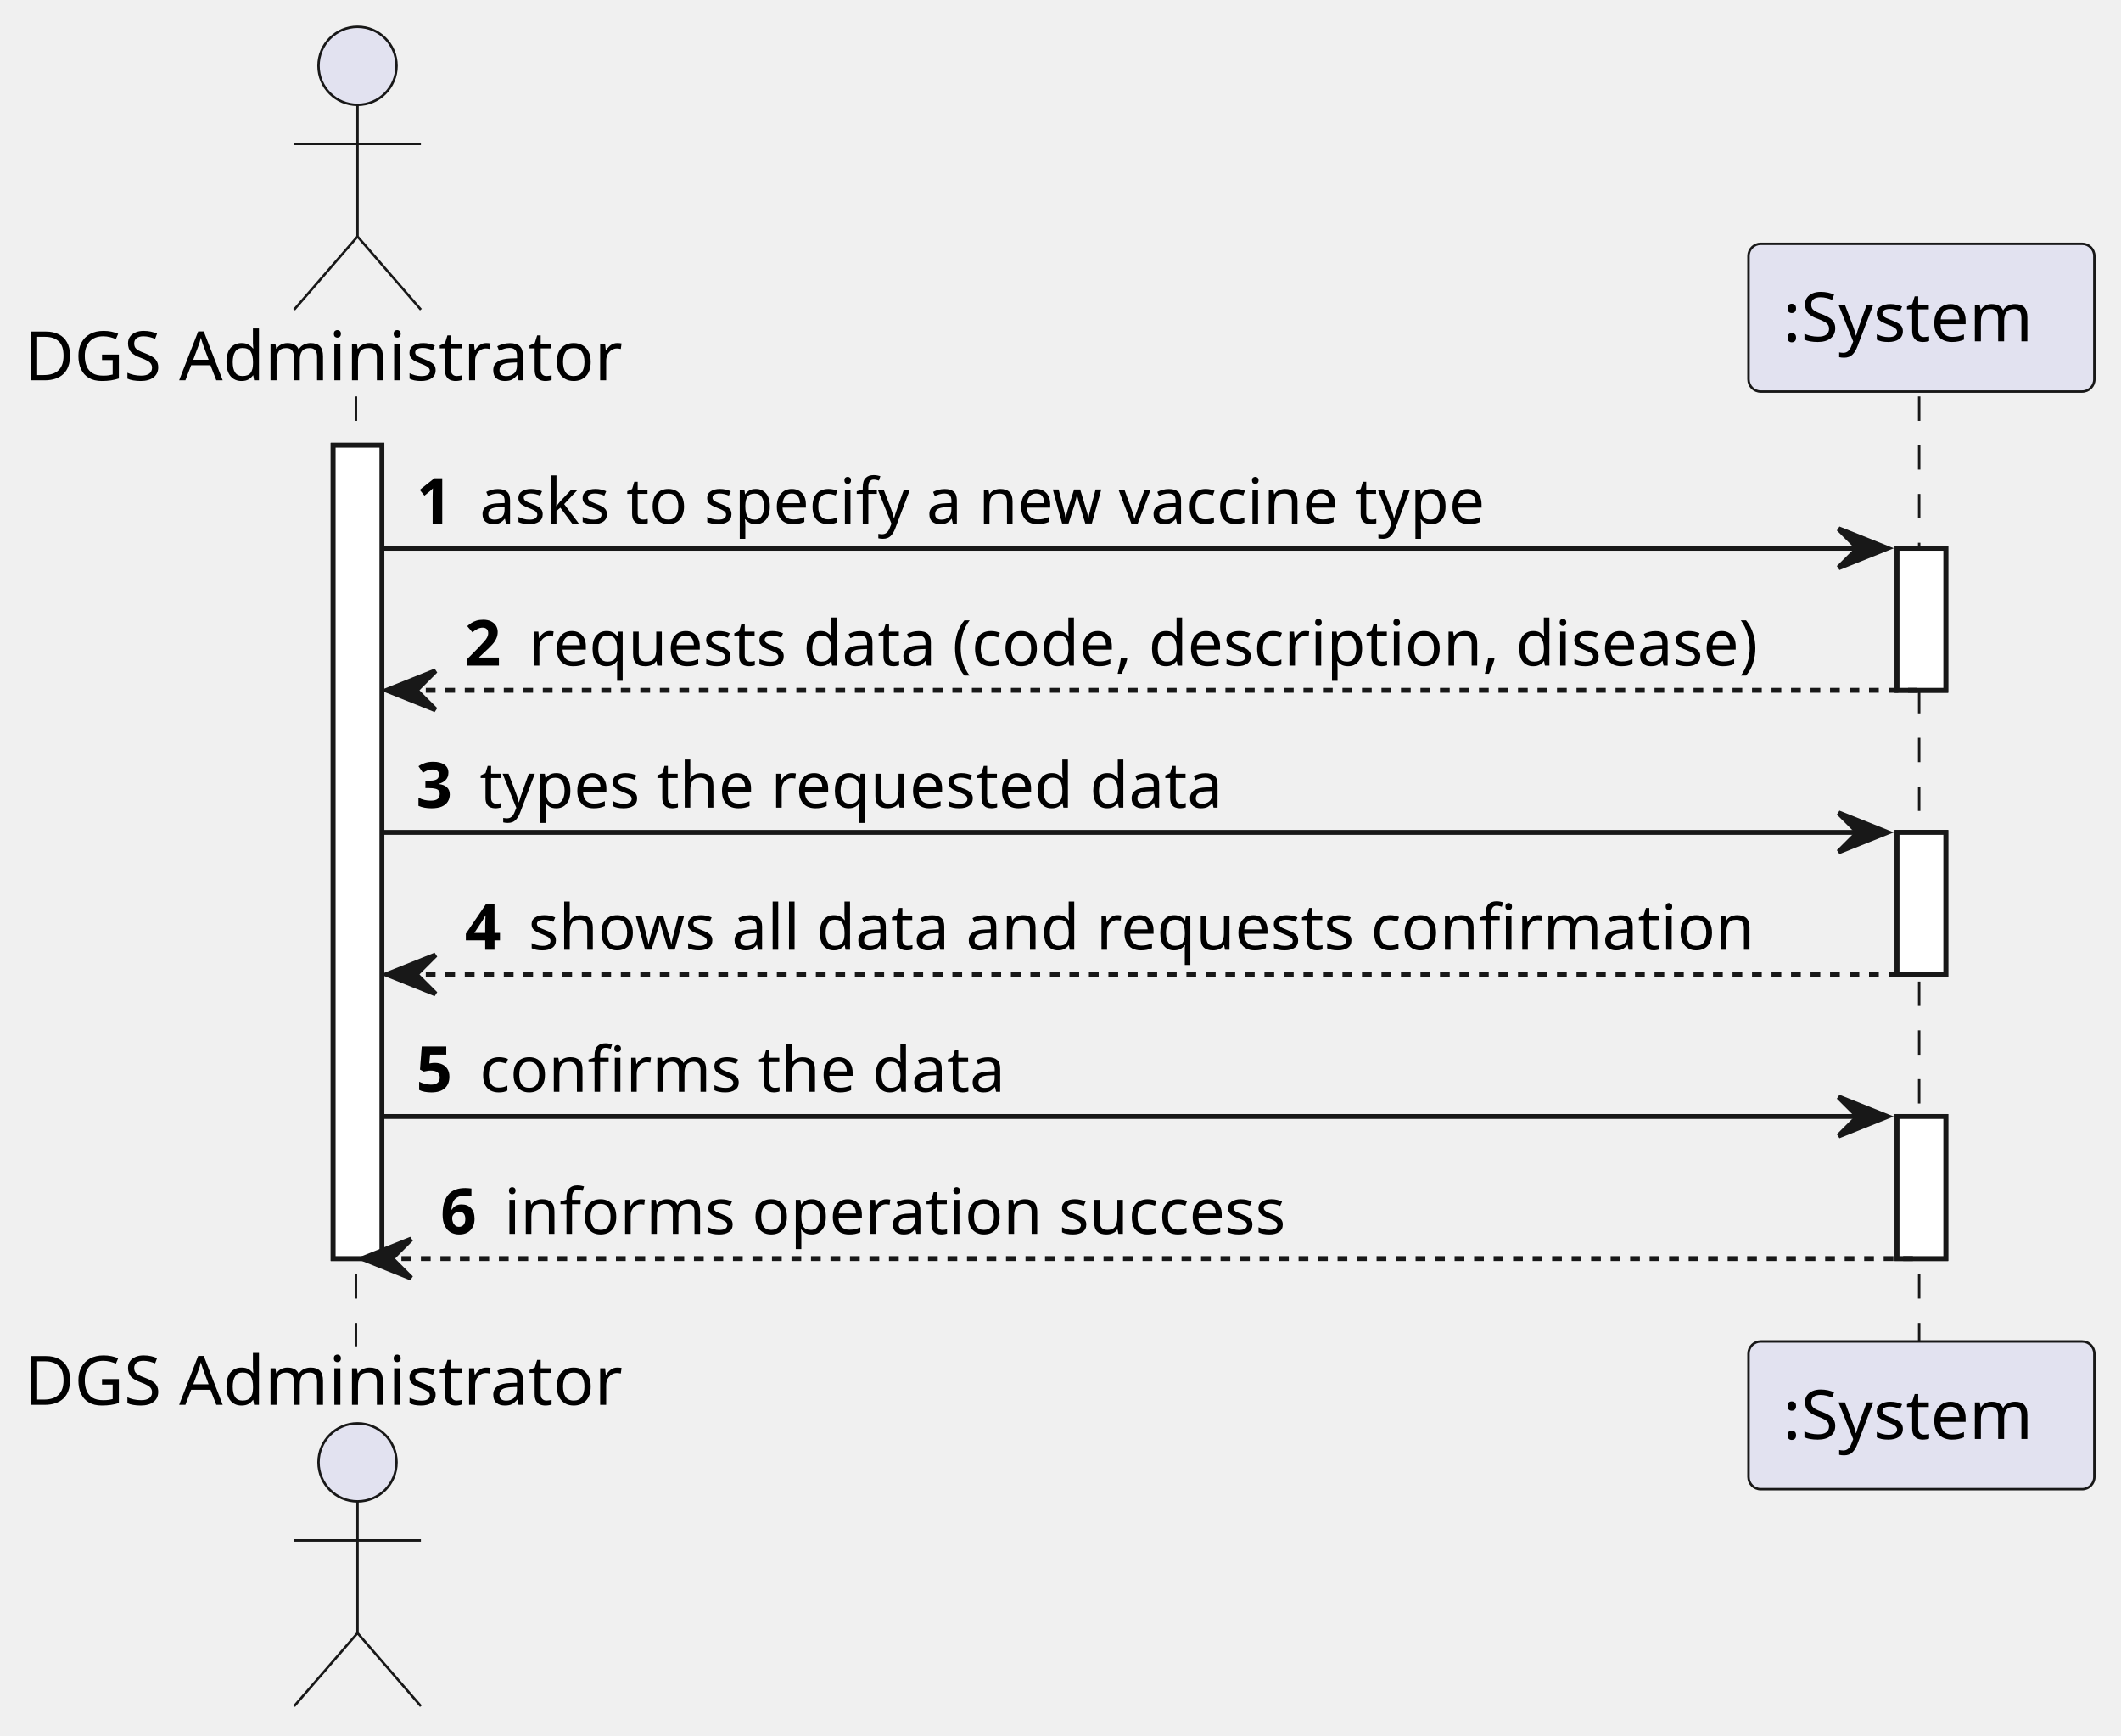
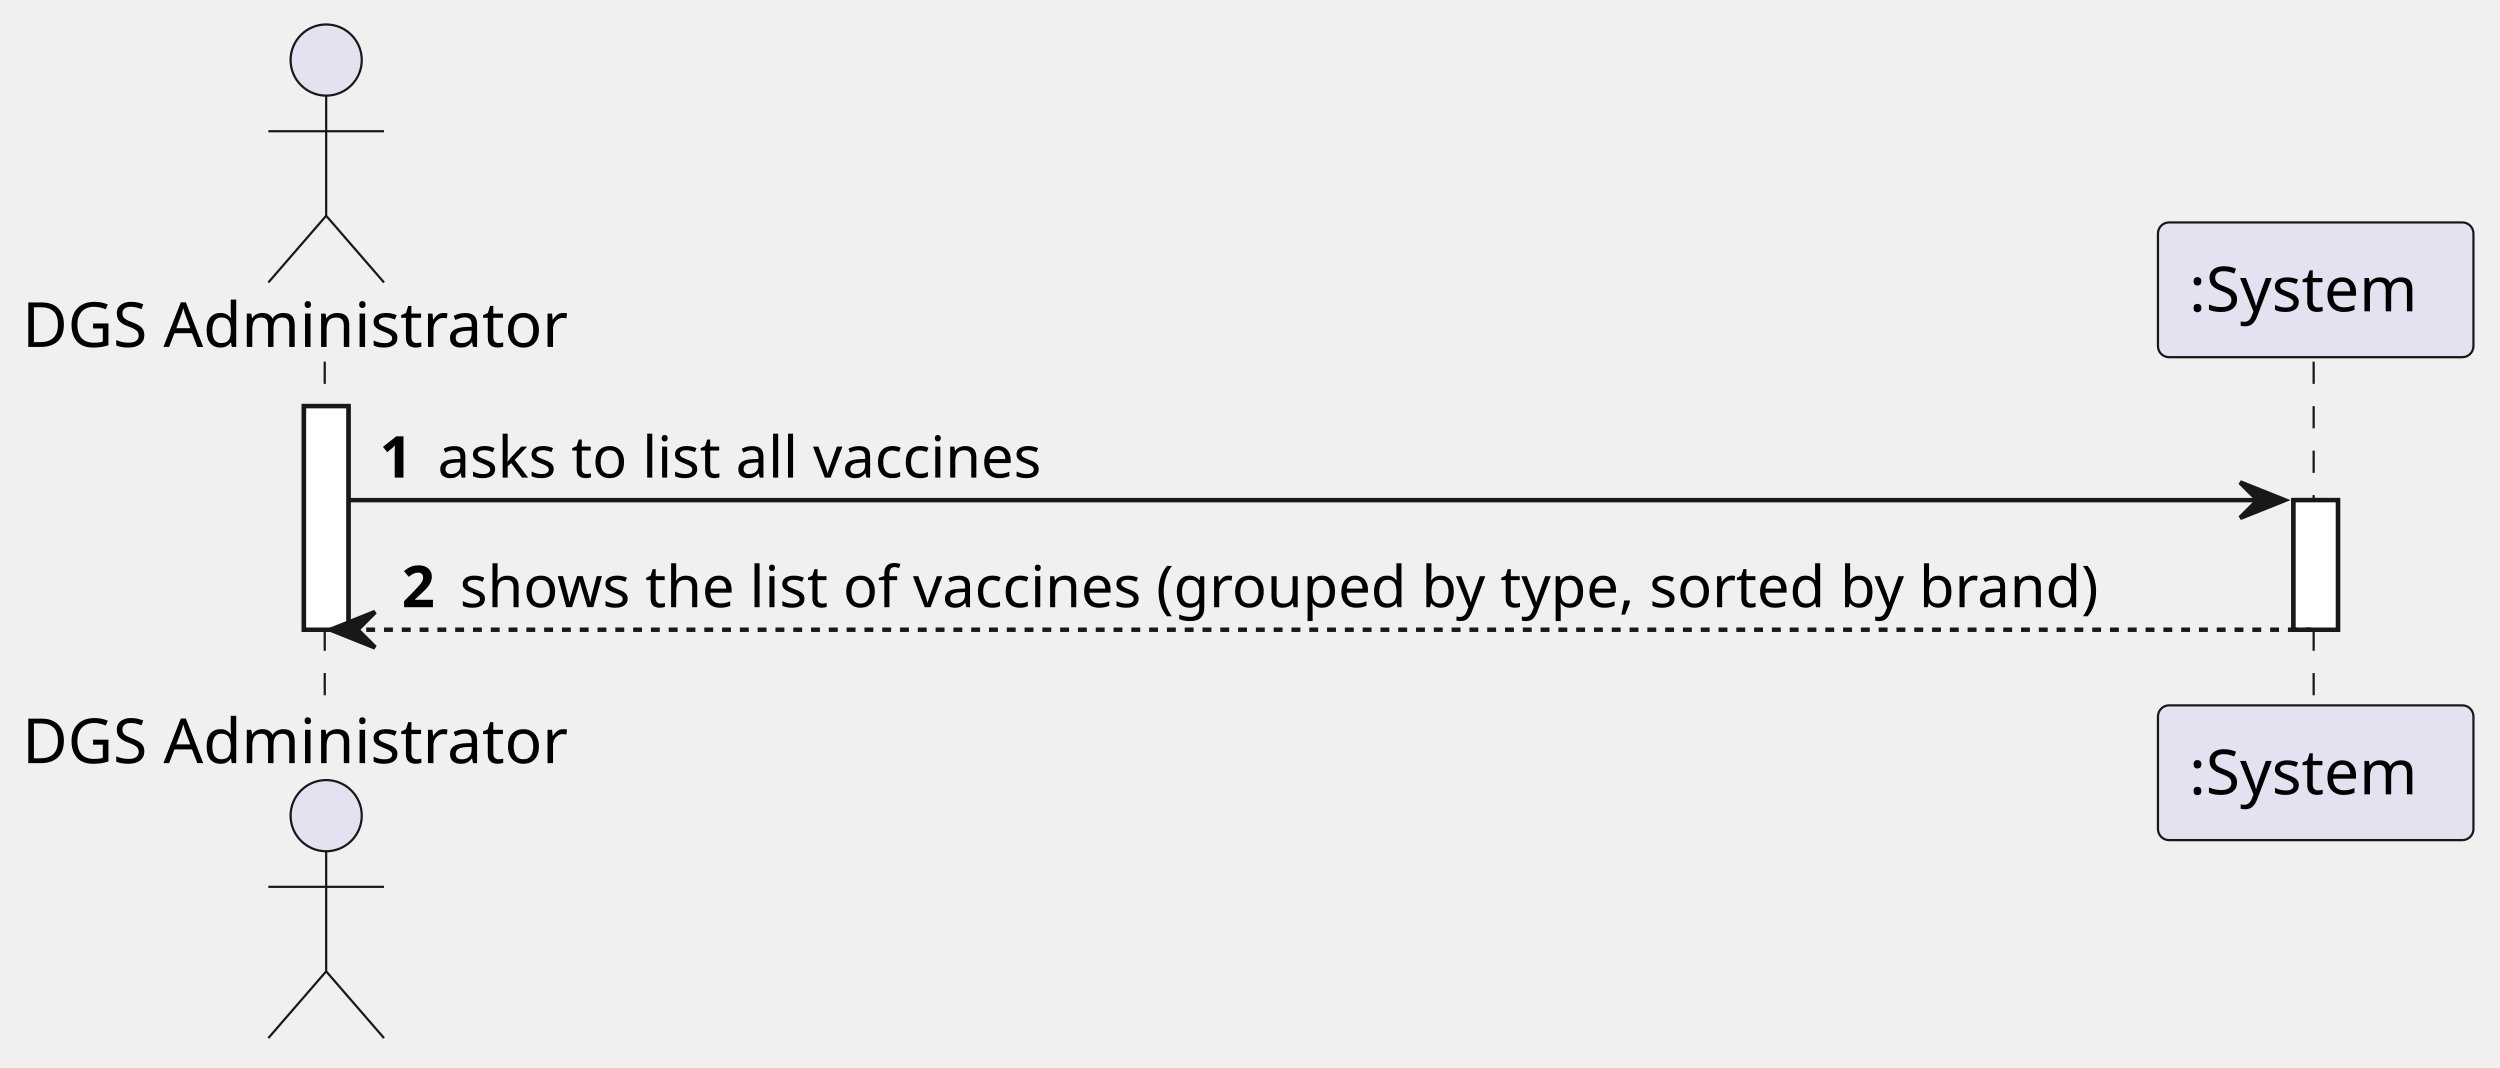
- <svg xmlns="http://www.w3.org/2000/svg" contentStyleType="text/css" data-diagram-type="SEQUENCE" height="356px" preserveAspectRatio="none" style="width:435px;height:356px;background:#FFFFFF;" version="1.1" viewBox="0 0 435 356" width="435px" zoomAndPan="magnify">
+ <svg xmlns="http://www.w3.org/2000/svg" contentStyleType="text/css" data-diagram-type="SEQUENCE" height="240px" preserveAspectRatio="none" style="width:562px;height:240px;background:#FFFFFF;" version="1.1" viewBox="0 0 562 240" width="562px" zoomAndPan="magnify">
  <defs />
  <g>
    <g>
-       <rect fill="#FFFFFF" height="166.797" style="stroke:#181818;stroke-width:1;" width="10" x="68.324" y="91.297" />
+       <rect fill="#FFFFFF" height="50.266" style="stroke:#181818;stroke-width:1;" width="10" x="68.324" y="91.297" />
    </g>
    <g>
-       <rect fill="#FFFFFF" height="29.133" style="stroke:#181818;stroke-width:1;" width="10" x="389.068" y="112.43" />
+       <rect fill="#FFFFFF" height="29.133" style="stroke:#181818;stroke-width:1;" width="10" x="515.57" y="112.43" />
    </g>
    <g>
-       <rect fill="#FFFFFF" height="29.133" style="stroke:#181818;stroke-width:1;" width="10" x="389.068" y="170.695" />
+       <rect fill="#000000" fill-opacity="0" height="78.266" width="8" x="69.324" y="81.297" />
+       <line style="stroke:#181818;stroke-width:0.5;stroke-dasharray:5,5;" x1="73" x2="73" y1="81.297" y2="159.562" />
    </g>
    <g>
-       <rect fill="#FFFFFF" height="29.133" style="stroke:#181818;stroke-width:1;" width="10" x="389.068" y="228.961" />
-     </g>
-     <g>
-       <rect fill="#000000" fill-opacity="0" height="194.797" width="8" x="69.324" y="81.297" />
-       <line style="stroke:#181818;stroke-width:0.5;stroke-dasharray:5,5;" x1="73" x2="73" y1="81.297" y2="276.094" />
-     </g>
-     <g>
-       <rect fill="#000000" fill-opacity="0" height="194.797" width="8" x="390.068" y="81.297" />
-       <line style="stroke:#181818;stroke-width:0.5;stroke-dasharray:5,5;" x1="393.606" x2="393.606" y1="81.297" y2="276.094" />
+       <rect fill="#000000" fill-opacity="0" height="78.266" width="8" x="516.57" y="81.297" />
+       <line style="stroke:#181818;stroke-width:0.5;stroke-dasharray:5,5;" x1="520.109" x2="520.109" y1="81.297" y2="159.562" />
    </g>
    <g class="participant participant-head" data-participant="Admin">
      <text fill="#000000" font-family="sans-serif" font-size="14" lengthAdjust="spacing" textLength="130.648" x="5" y="77.995">DGS Administrator</text>
      <ellipse cx="73.324" cy="13.5" fill="#E2E2F0" rx="8" ry="8" style="stroke:#181818;stroke-width:0.5;" />
      <path d="M73.324,21.5 L73.324,48.5 M60.324,29.5 L86.324,29.5 M73.324,48.5 L60.324,63.5 M73.324,48.5 L86.324,63.5" fill="none" style="stroke:#181818;stroke-width:0.5;" />
    </g>
    <g class="participant participant-tail" data-participant="Admin">
-       <text fill="#000000" font-family="sans-serif" font-size="14" lengthAdjust="spacing" textLength="130.648" x="5" y="288.089">DGS Administrator</text>
-       <ellipse cx="73.324" cy="299.891" fill="#E2E2F0" rx="8" ry="8" style="stroke:#181818;stroke-width:0.5;" />
-       <path d="M73.324,307.891 L73.324,334.891 M60.324,315.891 L86.324,315.891 M73.324,334.891 L60.324,349.891 M73.324,334.891 L86.324,349.891" fill="none" style="stroke:#181818;stroke-width:0.5;" />
+       <text fill="#000000" font-family="sans-serif" font-size="14" lengthAdjust="spacing" textLength="130.648" x="5" y="171.558">DGS Administrator</text>
+       <ellipse cx="73.324" cy="183.359" fill="#E2E2F0" rx="8" ry="8" style="stroke:#181818;stroke-width:0.5;" />
+       <path d="M73.324,191.359 L73.324,218.359 M60.324,199.359 L86.324,199.359 M73.324,218.359 L60.324,233.359 M73.324,218.359 L86.324,233.359" fill="none" style="stroke:#181818;stroke-width:0.5;" />
    </g>
    <g class="participant participant-head" data-participant="System">
-       <rect fill="#E2E2F0" height="30.297" rx="2.5" ry="2.5" style="stroke:#181818;stroke-width:0.5;" width="70.923" x="358.606" y="50" />
-       <text fill="#000000" font-family="sans-serif" font-size="14" lengthAdjust="spacing" textLength="56.923" x="365.606" y="69.995">:System</text>
+       <rect fill="#E2E2F0" height="30.297" rx="2.5" ry="2.5" style="stroke:#181818;stroke-width:0.5;" width="70.923" x="485.109" y="50" />
+       <text fill="#000000" font-family="sans-serif" font-size="14" lengthAdjust="spacing" textLength="56.923" x="492.109" y="69.995">:System</text>
    </g>
    <g class="participant participant-tail" data-participant="System">
-       <rect fill="#E2E2F0" height="30.297" rx="2.5" ry="2.5" style="stroke:#181818;stroke-width:0.5;" width="70.923" x="358.606" y="275.094" />
-       <text fill="#000000" font-family="sans-serif" font-size="14" lengthAdjust="spacing" textLength="56.923" x="365.606" y="295.089">:System</text>
+       <rect fill="#E2E2F0" height="30.297" rx="2.5" ry="2.5" style="stroke:#181818;stroke-width:0.5;" width="70.923" x="485.109" y="158.562" />
+       <text fill="#000000" font-family="sans-serif" font-size="14" lengthAdjust="spacing" textLength="56.923" x="492.109" y="178.558">:System</text>
    </g>
    <g>
-       <rect fill="#FFFFFF" height="166.797" style="stroke:#181818;stroke-width:1;" width="10" x="68.324" y="91.297" />
+       <rect fill="#FFFFFF" height="50.266" style="stroke:#181818;stroke-width:1;" width="10" x="68.324" y="91.297" />
    </g>
    <g>
-       <rect fill="#FFFFFF" height="29.133" style="stroke:#181818;stroke-width:1;" width="10" x="389.068" y="112.43" />
-     </g>
-     <g>
-       <rect fill="#FFFFFF" height="29.133" style="stroke:#181818;stroke-width:1;" width="10" x="389.068" y="170.695" />
-     </g>
-     <g>
-       <rect fill="#FFFFFF" height="29.133" style="stroke:#181818;stroke-width:1;" width="10" x="389.068" y="228.961" />
+       <rect fill="#FFFFFF" height="29.133" style="stroke:#181818;stroke-width:1;" width="10" x="515.57" y="112.43" />
    </g>
    <g class="message" data-participant-1="Admin" data-participant-2="System">
-       <polygon fill="#181818" points="377.068,108.43,387.068,112.43,377.068,116.43,381.068,112.43" style="stroke:#181818;stroke-width:1;" />
-       <line style="stroke:#181818;stroke-width:1;" x1="78.324" x2="383.068" y1="112.43" y2="112.43" />
+       <polygon fill="#181818" points="503.57,108.43,513.57,112.43,503.57,116.43,507.57,112.43" style="stroke:#181818;stroke-width:1;" />
+       <line style="stroke:#181818;stroke-width:1;" x1="78.324" x2="509.57" y1="112.43" y2="112.43" />
      <text fill="#000000" font-family="sans-serif" font-size="13" font-weight="bold" lengthAdjust="spacing" textLength="9.045" x="85.324" y="107.364">1</text>
-       <text fill="#000000" font-family="sans-serif" font-size="13" lengthAdjust="spacing" textLength="226.618" x="98.37" y="107.364">asks to specify a new vaccine type</text>
+       <text fill="#000000" font-family="sans-serif" font-size="13" lengthAdjust="spacing" textLength="149.481" x="98.37" y="107.364">asks to list all vaccines</text>
    </g>
    <g class="message" data-participant-1="System" data-participant-2="Admin">
-       <polygon fill="#181818" points="89.324,137.562,79.324,141.562,89.324,145.562,85.324,141.562" style="stroke:#181818;stroke-width:1;" />
-       <line style="stroke:#181818;stroke-width:1;stroke-dasharray:2,2;" x1="83.324" x2="393.068" y1="141.562" y2="141.562" />
-       <text fill="#000000" font-family="sans-serif" font-size="13" font-weight="bold" lengthAdjust="spacing" textLength="9.045" x="95.324" y="136.497">2</text>
-       <text fill="#000000" font-family="sans-serif" font-size="13" lengthAdjust="spacing" textLength="273.698" x="108.37" y="136.497">requests data (code, description, disease)</text>
-     </g>
-     <g class="message" data-participant-1="Admin" data-participant-2="System">
-       <polygon fill="#181818" points="377.068,166.695,387.068,170.695,377.068,174.695,381.068,170.695" style="stroke:#181818;stroke-width:1;" />
-       <line style="stroke:#181818;stroke-width:1;" x1="78.324" x2="383.068" y1="170.695" y2="170.695" />
-       <text fill="#000000" font-family="sans-serif" font-size="13" font-weight="bold" lengthAdjust="spacing" textLength="9.045" x="85.324" y="165.629">3</text>
-       <text fill="#000000" font-family="sans-serif" font-size="13" lengthAdjust="spacing" textLength="164.779" x="98.37" y="165.629">types the requested data</text>
-     </g>
-     <g class="message" data-participant-1="System" data-participant-2="Admin">
-       <polygon fill="#181818" points="89.324,195.828,79.324,199.828,89.324,203.828,85.324,199.828" style="stroke:#181818;stroke-width:1;" />
-       <line style="stroke:#181818;stroke-width:1;stroke-dasharray:2,2;" x1="83.324" x2="393.068" y1="199.828" y2="199.828" />
-       <text fill="#000000" font-family="sans-serif" font-size="13" font-weight="bold" lengthAdjust="spacing" textLength="9.045" x="95.324" y="194.762">4</text>
-       <text fill="#000000" font-family="sans-serif" font-size="13" lengthAdjust="spacing" textLength="268.842" x="108.37" y="194.762">shows all data and requests confirmation</text>
-     </g>
-     <g class="message" data-participant-1="Admin" data-participant-2="System">
-       <polygon fill="#181818" points="377.068,224.961,387.068,228.961,377.068,232.961,381.068,228.961" style="stroke:#181818;stroke-width:1;" />
-       <line style="stroke:#181818;stroke-width:1;" x1="78.324" x2="383.068" y1="228.961" y2="228.961" />
-       <text fill="#000000" font-family="sans-serif" font-size="13" font-weight="bold" lengthAdjust="spacing" textLength="9.045" x="85.324" y="223.895">5</text>
-       <text fill="#000000" font-family="sans-serif" font-size="13" lengthAdjust="spacing" textLength="115.191" x="98.37" y="223.895">confirms the data</text>
-     </g>
-     <g class="message" data-participant-1="System" data-participant-2="Admin">
-       <polygon fill="#181818" points="84.324,254.094,74.324,258.094,84.324,262.094,80.324,258.094" style="stroke:#181818;stroke-width:1;" />
-       <line style="stroke:#181818;stroke-width:1;stroke-dasharray:2,2;" x1="78.324" x2="393.068" y1="258.094" y2="258.094" />
-       <text fill="#000000" font-family="sans-serif" font-size="13" font-weight="bold" lengthAdjust="spacing" textLength="9.045" x="90.324" y="253.028">6</text>
-       <text fill="#000000" font-family="sans-serif" font-size="13" lengthAdjust="spacing" textLength="170.695" x="103.37" y="253.028">informs operation success</text>
+       <polygon fill="#181818" points="84.324,137.562,74.324,141.562,84.324,145.562,80.324,141.562" style="stroke:#181818;stroke-width:1;" />
+       <line style="stroke:#181818;stroke-width:1;stroke-dasharray:2,2;" x1="78.324" x2="519.57" y1="141.562" y2="141.562" />
+       <text fill="#000000" font-family="sans-serif" font-size="13" font-weight="bold" lengthAdjust="spacing" textLength="9.045" x="90.324" y="136.497">2</text>
+       <text fill="#000000" font-family="sans-serif" font-size="13" lengthAdjust="spacing" textLength="400.201" x="103.37" y="136.497">shows the list of vaccines (grouped by type, sorted by brand)</text>
    </g>
  </g>
</svg>
